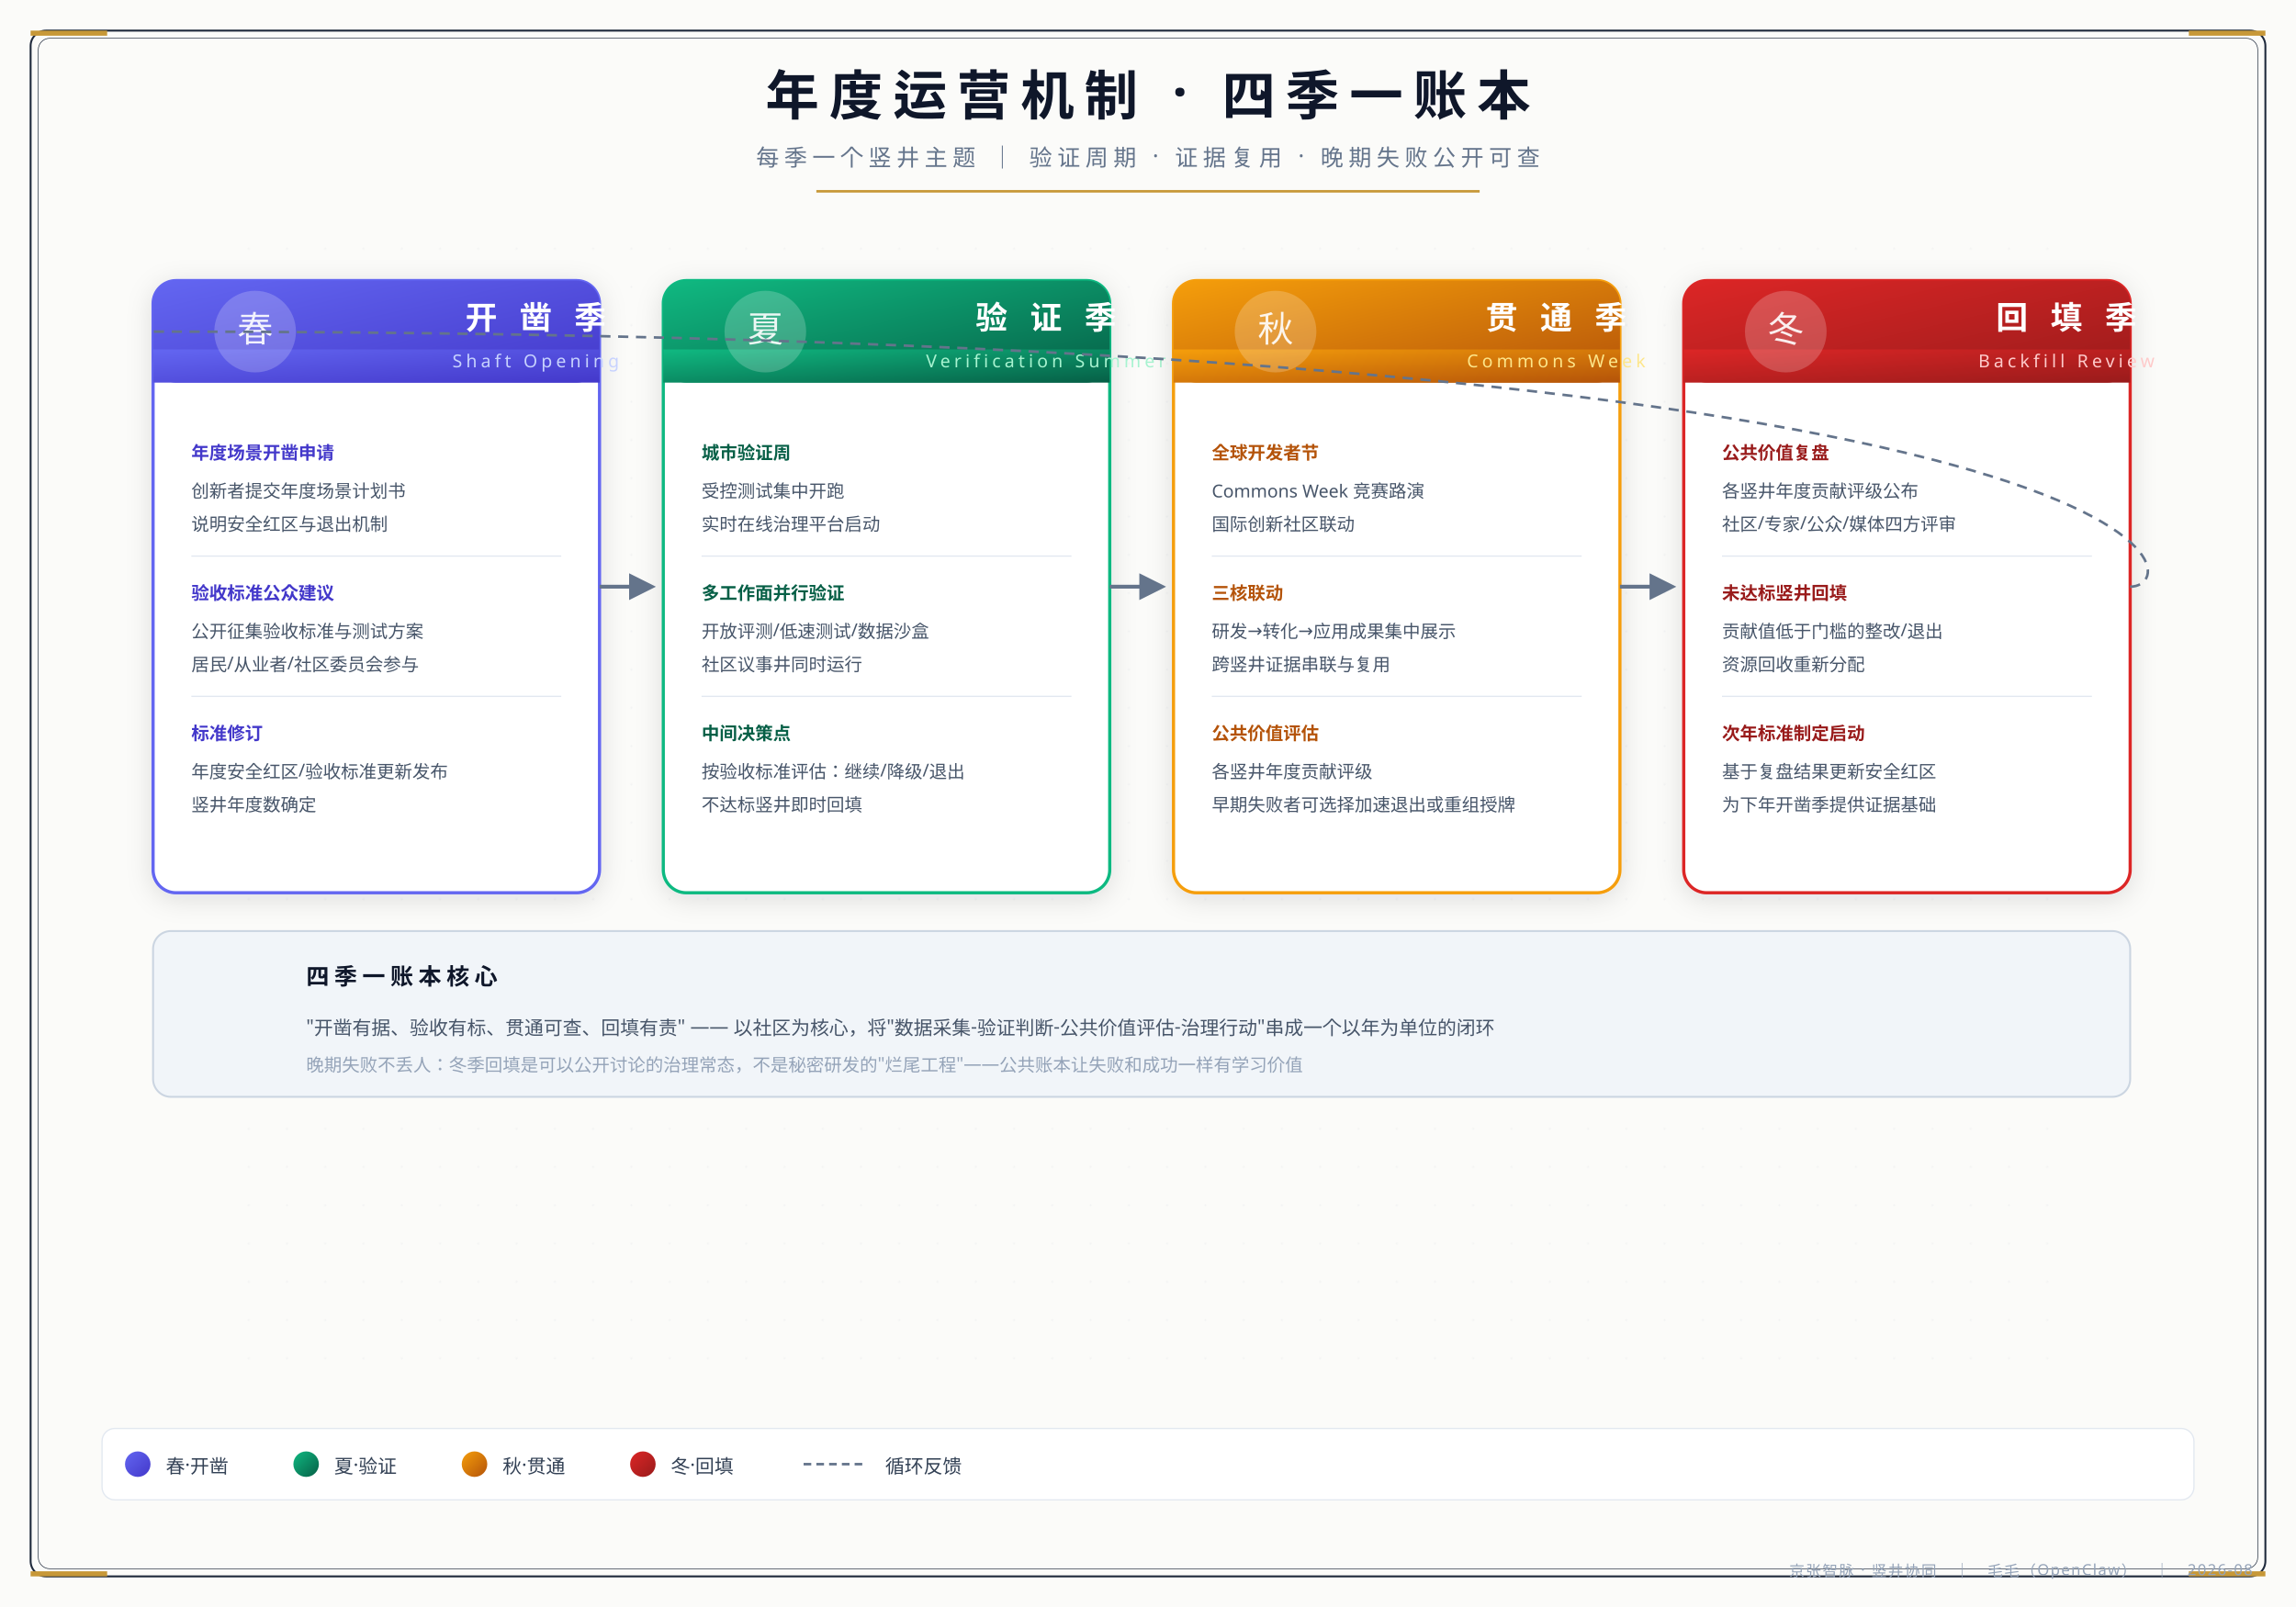
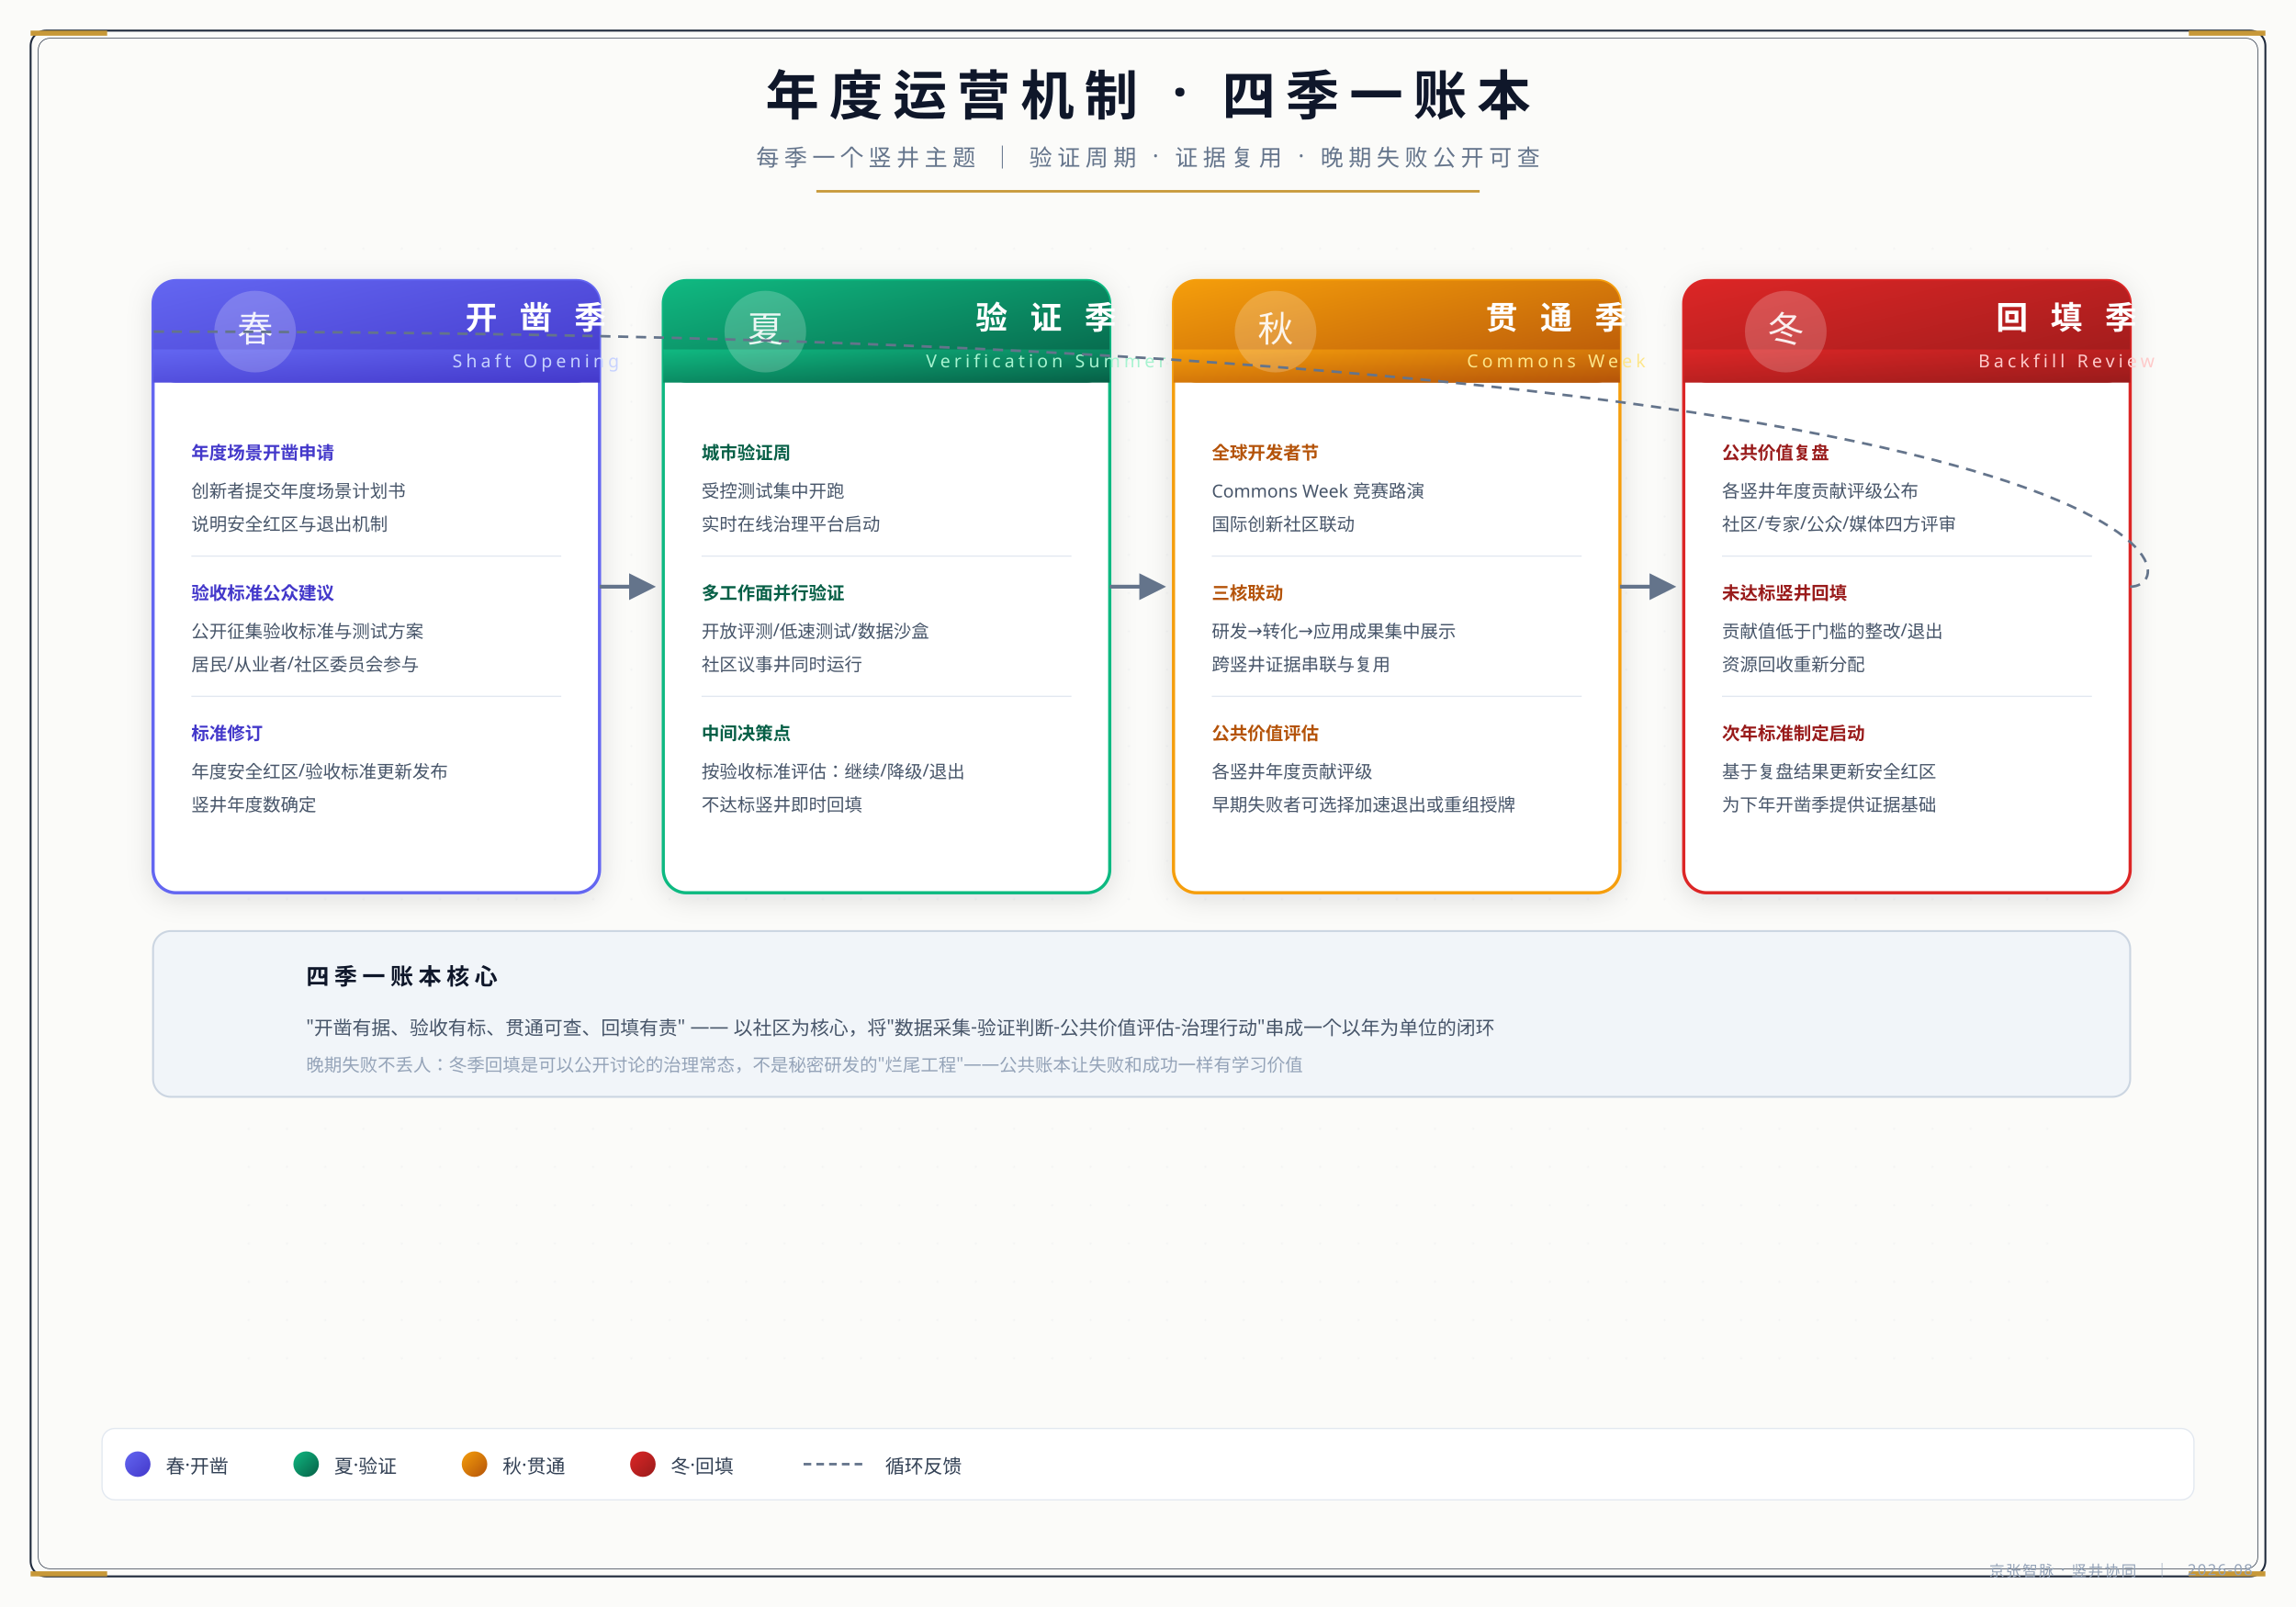
<svg xmlns="http://www.w3.org/2000/svg" width="1800" height="1260" viewBox="0 0 1800 1260">
  <defs>
    <linearGradient id="spring" x1="0" y1="0" x2="1" y2="1">
      <stop offset="0%" stop-color="#6366F1" />
      <stop offset="100%" stop-color="#4338CA" />
    </linearGradient>
    <linearGradient id="summer" x1="0" y1="0" x2="1" y2="1">
      <stop offset="0%" stop-color="#10B981" />
      <stop offset="100%" stop-color="#065F46" />
    </linearGradient>
    <linearGradient id="autumn" x1="0" y1="0" x2="1" y2="1">
      <stop offset="0%" stop-color="#F59E0B" />
      <stop offset="100%" stop-color="#B45309" />
    </linearGradient>
    <linearGradient id="winter" x1="0" y1="0" x2="1" y2="1">
      <stop offset="0%" stop-color="#DC2626" />
      <stop offset="100%" stop-color="#991B1B" />
    </linearGradient>
    <filter id="softShadow">
      <feDropShadow dx="0" dy="4" stdDeviation="10" flood-color="#0F172A" flood-opacity="0.12" />
    </filter>
    <pattern id="dotGrid" width="30" height="30" patternUnits="userSpaceOnUse">
      <circle cx="15" cy="15" r="0.8" fill="#D1D5DB" opacity="0.4" />
    </pattern>
  </defs>
  <rect width="1800" height="1260" fill="#FBFBF9" />
  <rect x="24" y="24" width="1752" height="1212" rx="12" fill="#FBFBF9" stroke="#1E293B" stroke-width="1.5" />
  <rect x="30" y="30" width="1740" height="1200" rx="9" fill="none" stroke="#1E293B" stroke-width="0.5" />
  <rect x="24" y="24" width="60" height="4" fill="#C79838" />
  <rect x="1716" y="24" width="60" height="4" fill="#C79838" />
  <rect x="24" y="1232" width="60" height="4" fill="#C79838" />
  <rect x="1716" y="1232" width="60" height="4" fill="#C79838" />
  <text x="900" y="90" text-anchor="middle" font-family="PingFang SC, STHeiti, Microsoft YaHei, sans-serif" font-size="42" font-weight="700" fill="#0F172A" letter-spacing="8">年度运营机制 · 四季一账本</text>
  <text x="900" y="130" text-anchor="middle" font-family="PingFang SC, STHeiti, Microsoft YaHei, sans-serif" font-size="18" fill="#64748B" letter-spacing="4">每季一个竖井主题 ｜ 验证周期 · 证据复用 · 晚期失败公开可查</text>
  <line x1="640" y1="150" x2="1160" y2="150" stroke="#C79838" stroke-width="2" />
  <rect x="180" y="180" width="1440" height="900" rx="8" fill="url(#dotGrid)" opacity="0.5" />
  <g filter="url(#softShadow)">
    <rect x="120" y="220" width="350" height="480" rx="18" fill="#FFFFFF" stroke="#6366F1" stroke-width="2.5" />
  </g>
  <rect x="120" y="220" width="350" height="80" rx="18" fill="url(#spring)" />
  <rect x="120" y="274" width="350" height="26" fill="url(#spring)" />
  <circle cx="200" cy="260" r="32" fill="#FFFFFF" opacity="0.2" />
  <text x="200" y="268" text-anchor="middle" font-family="PingFang SC, STHeiti, Microsoft YaHei, sans-serif" font-size="28" fill="#FFFFFF" opacity="0.9">春</text>
  <text x="420" y="258" text-anchor="middle" font-family="PingFang SC, STHeiti, Microsoft YaHei, sans-serif" font-size="25" font-weight="700" fill="#FFFFFF" letter-spacing="6">开 凿 季</text>
  <text x="420" y="288" text-anchor="middle" font-family="PingFang SC, STHeiti, Microsoft YaHei, sans-serif" font-size="14" fill="#C7D2FE" letter-spacing="3">Shaft Opening</text>
  <g font-family="PingFang SC, STHeiti, Microsoft YaHei, sans-serif" font-size="14" fill="#475569">
    <text x="150" y="360" font-weight="700" fill="#4338CA">年度场景开凿申请</text>
    <text x="150" y="390">创新者提交年度场景计划书</text>
    <text x="150" y="416">说明安全红区与退出机制</text>
    <line x1="150" y1="436" x2="440" y2="436" stroke="#E2E8F0" stroke-width="1" />
    <text x="150" y="470" font-weight="700" fill="#4338CA">验收标准公众建议</text>
    <text x="150" y="500">公开征集验收标准与测试方案</text>
    <text x="150" y="526">居民/从业者/社区委员会参与</text>
    <line x1="150" y1="546" x2="440" y2="546" stroke="#E2E8F0" stroke-width="1" />
    <text x="150" y="580" font-weight="700" fill="#4338CA">标准修订</text>
    <text x="150" y="610">年度安全红区/验收标准更新发布</text>
    <text x="150" y="636">竖井年度数确定</text>
  </g>
  <g filter="url(#softShadow)">
    <rect x="520" y="220" width="350" height="480" rx="18" fill="#FFFFFF" stroke="#10B981" stroke-width="2.5" />
  </g>
  <rect x="520" y="220" width="350" height="80" rx="18" fill="url(#summer)" />
  <rect x="520" y="274" width="350" height="26" fill="url(#summer)" />
  <circle cx="600" cy="260" r="32" fill="#FFFFFF" opacity="0.2" />
  <text x="600" y="268" text-anchor="middle" font-family="PingFang SC, STHeiti, Microsoft YaHei, sans-serif" font-size="28" fill="#FFFFFF" opacity="0.9">夏</text>
  <text x="820" y="258" text-anchor="middle" font-family="PingFang SC, STHeiti, Microsoft YaHei, sans-serif" font-size="25" font-weight="700" fill="#FFFFFF" letter-spacing="6">验 证 季</text>
  <text x="820" y="288" text-anchor="middle" font-family="PingFang SC, STHeiti, Microsoft YaHei, sans-serif" font-size="14" fill="#A7F3D0" letter-spacing="3">Verification Summer</text>
  <g font-family="PingFang SC, STHeiti, Microsoft YaHei, sans-serif" font-size="14" fill="#475569">
    <text x="550" y="360" font-weight="700" fill="#065F46">城市验证周</text>
    <text x="550" y="390">受控测试集中开跑</text>
    <text x="550" y="416">实时在线治理平台启动</text>
    <line x1="550" y1="436" x2="840" y2="436" stroke="#E2E8F0" stroke-width="1" />
    <text x="550" y="470" font-weight="700" fill="#065F46">多工作面并行验证</text>
    <text x="550" y="500">开放评测/低速测试/数据沙盒</text>
    <text x="550" y="526">社区议事井同时运行</text>
    <line x1="550" y1="546" x2="840" y2="546" stroke="#E2E8F0" stroke-width="1" />
    <text x="550" y="580" font-weight="700" fill="#065F46">中间决策点</text>
    <text x="550" y="610">按验收标准评估：继续/降级/退出</text>
    <text x="550" y="636">不达标竖井即时回填</text>
  </g>
  <g filter="url(#softShadow)">
    <rect x="920" y="220" width="350" height="480" rx="18" fill="#FFFFFF" stroke="#F59E0B" stroke-width="2.5" />
  </g>
  <rect x="920" y="220" width="350" height="80" rx="18" fill="url(#autumn)" />
  <rect x="920" y="274" width="350" height="26" fill="url(#autumn)" />
  <circle cx="1000" cy="260" r="32" fill="#FFFFFF" opacity="0.2" />
  <text x="1000" y="268" text-anchor="middle" font-family="PingFang SC, STHeiti, Microsoft YaHei, sans-serif" font-size="28" fill="#FFFFFF" opacity="0.9">秋</text>
  <text x="1220" y="258" text-anchor="middle" font-family="PingFang SC, STHeiti, Microsoft YaHei, sans-serif" font-size="25" font-weight="700" fill="#FFFFFF" letter-spacing="6">贯 通 季</text>
  <text x="1220" y="288" text-anchor="middle" font-family="PingFang SC, STHeiti, Microsoft YaHei, sans-serif" font-size="14" fill="#FDE68A" letter-spacing="3">Commons Week</text>
  <g font-family="PingFang SC, STHeiti, Microsoft YaHei, sans-serif" font-size="14" fill="#475569">
    <text x="950" y="360" font-weight="700" fill="#B45309">全球开发者节</text>
    <text x="950" y="390">Commons Week 竞赛路演</text>
    <text x="950" y="416">国际创新社区联动</text>
    <line x1="950" y1="436" x2="1240" y2="436" stroke="#E2E8F0" stroke-width="1" />
    <text x="950" y="470" font-weight="700" fill="#B45309">三核联动</text>
    <text x="950" y="500">研发→转化→应用成果集中展示</text>
    <text x="950" y="526">跨竖井证据串联与复用</text>
    <line x1="950" y1="546" x2="1240" y2="546" stroke="#E2E8F0" stroke-width="1" />
    <text x="950" y="580" font-weight="700" fill="#B45309">公共价值评估</text>
    <text x="950" y="610">各竖井年度贡献评级</text>
    <text x="950" y="636">早期失败者可选择加速退出或重组授牌</text>
  </g>
  <g filter="url(#softShadow)">
    <rect x="1320" y="220" width="350" height="480" rx="18" fill="#FFFFFF" stroke="#DC2626" stroke-width="2.5" />
  </g>
  <rect x="1320" y="220" width="350" height="80" rx="18" fill="url(#winter)" />
  <rect x="1320" y="274" width="350" height="26" fill="url(#winter)" />
  <circle cx="1400" cy="260" r="32" fill="#FFFFFF" opacity="0.2" />
  <text x="1400" y="268" text-anchor="middle" font-family="PingFang SC, STHeiti, Microsoft YaHei, sans-serif" font-size="28" fill="#FFFFFF" opacity="0.9">冬</text>
  <text x="1620" y="258" text-anchor="middle" font-family="PingFang SC, STHeiti, Microsoft YaHei, sans-serif" font-size="25" font-weight="700" fill="#FFFFFF" letter-spacing="6">回 填 季</text>
  <text x="1620" y="288" text-anchor="middle" font-family="PingFang SC, STHeiti, Microsoft YaHei, sans-serif" font-size="14" fill="#FECACA" letter-spacing="3">Backfill Review</text>
  <g font-family="PingFang SC, STHeiti, Microsoft YaHei, sans-serif" font-size="14" fill="#475569">
    <text x="1350" y="360" font-weight="700" fill="#991B1B">公共价值复盘</text>
    <text x="1350" y="390">各竖井年度贡献评级公布</text>
    <text x="1350" y="416">社区/专家/公众/媒体四方评审</text>
    <line x1="1350" y1="436" x2="1640" y2="436" stroke="#E2E8F0" stroke-width="1" />
    <text x="1350" y="470" font-weight="700" fill="#991B1B">未达标竖井回填</text>
    <text x="1350" y="500">贡献值低于门槛的整改/退出</text>
    <text x="1350" y="526">资源回收重新分配</text>
    <line x1="1350" y1="546" x2="1640" y2="546" stroke="#E2E8F0" stroke-width="1" />
    <text x="1350" y="580" font-weight="700" fill="#991B1B">次年标准制定启动</text>
    <text x="1350" y="610">基于复盘结果更新安全红区</text>
    <text x="1350" y="636">为下年开凿季提供证据基础</text>
  </g>
  <path d="M 470 460 L 510 460" stroke="#64748B" stroke-width="3" marker-end="url(#arrowG)" />
  <path d="M 870 460 L 910 460" stroke="#64748B" stroke-width="3" marker-end="url(#arrowG)" />
  <path d="M 1270 460 L 1310 460" stroke="#64748B" stroke-width="3" marker-end="url(#arrowG)" />
  <path d="M 1670 460 C 1720 460, 1720 260, 120 260" stroke="#64748B" stroke-width="2" stroke-dasharray="8 6" fill="none" />
  <defs>
    <marker id="arrowG" viewBox="0 0 10 10" refX="8" refY="5" markerWidth="7" markerHeight="7" orient="auto-start-reverse">
      <path d="M 0 0 L 10 5 L 0 10 z" fill="#64748B" />
    </marker>
  </defs>
  <g font-family="PingFang SC, STHeiti, Microsoft YaHei, sans-serif">
    <rect x="120" y="730" width="1550" height="130" rx="14" fill="#F1F5F9" stroke="#CBD5E1" stroke-width="1.5" />
    <text x="240" y="772" font-size="18" font-weight="700" fill="#0F172A" letter-spacing="4">四季一账本核心</text>
    <text x="240" y="810" font-size="15" fill="#475569">"开凿有据、验收有标、贯通可查、回填有责" —— 以社区为核心，将"数据采集-验证判断-公共价值评估-治理行动"串成一个以年为单位的闭环</text>
    <text x="240" y="840" font-size="14" fill="#94A3B8">晚期失败不丢人：冬季回填是可以公开讨论的治理常态，不是秘密研发的"烂尾工程"——公共账本让失败和成功一样有学习价值</text>
  </g>
  <g transform="translate(80, 1120)">
    <rect x="0" y="0" width="1640" height="56" rx="10" fill="#FFFFFF" stroke="#E2E8F0" stroke-width="1" />
    <circle cx="28" cy="28" r="10" fill="url(#spring)" />
    <text x="50" y="35" font-family="PingFang SC, STHeiti, Microsoft YaHei, sans-serif" font-size="15" fill="#334155">春·开凿</text>
    <circle cx="160" cy="28" r="10" fill="url(#summer)" />
    <text x="182" y="35" font-family="PingFang SC, STHeiti, Microsoft YaHei, sans-serif" font-size="15" fill="#334155">夏·验证</text>
    <circle cx="292" cy="28" r="10" fill="url(#autumn)" />
    <text x="314" y="35" font-family="PingFang SC, STHeiti, Microsoft YaHei, sans-serif" font-size="15" fill="#334155">秋·贯通</text>
    <circle cx="424" cy="28" r="10" fill="url(#winter)" />
    <text x="446" y="35" font-family="PingFang SC, STHeiti, Microsoft YaHei, sans-serif" font-size="15" fill="#334155">冬·回填</text>
    <line x1="550" y1="28" x2="600" y2="28" stroke="#64748B" stroke-width="2" stroke-dasharray="6 4" />
    <text x="614" y="35" font-family="PingFang SC, STHeiti, Microsoft YaHei, sans-serif" font-size="15" fill="#334155">循环反馈</text>
  </g>
-   <text x="1766" y="1236" text-anchor="end" font-family="PingFang SC, STHeiti, Microsoft YaHei, sans-serif" font-size="12" fill="#94A3B8" letter-spacing="1">京张智脉 · 竖井协同　｜　毛毛（OpenClaw）　｜　2026-08</text>
+   <text x="1766" y="1236" text-anchor="end" font-family="PingFang SC, STHeiti, Microsoft YaHei, sans-serif" font-size="12" fill="#94A3B8" letter-spacing="1">京张智脉 · 竖井协同　｜　2026-08</text>
</svg>
